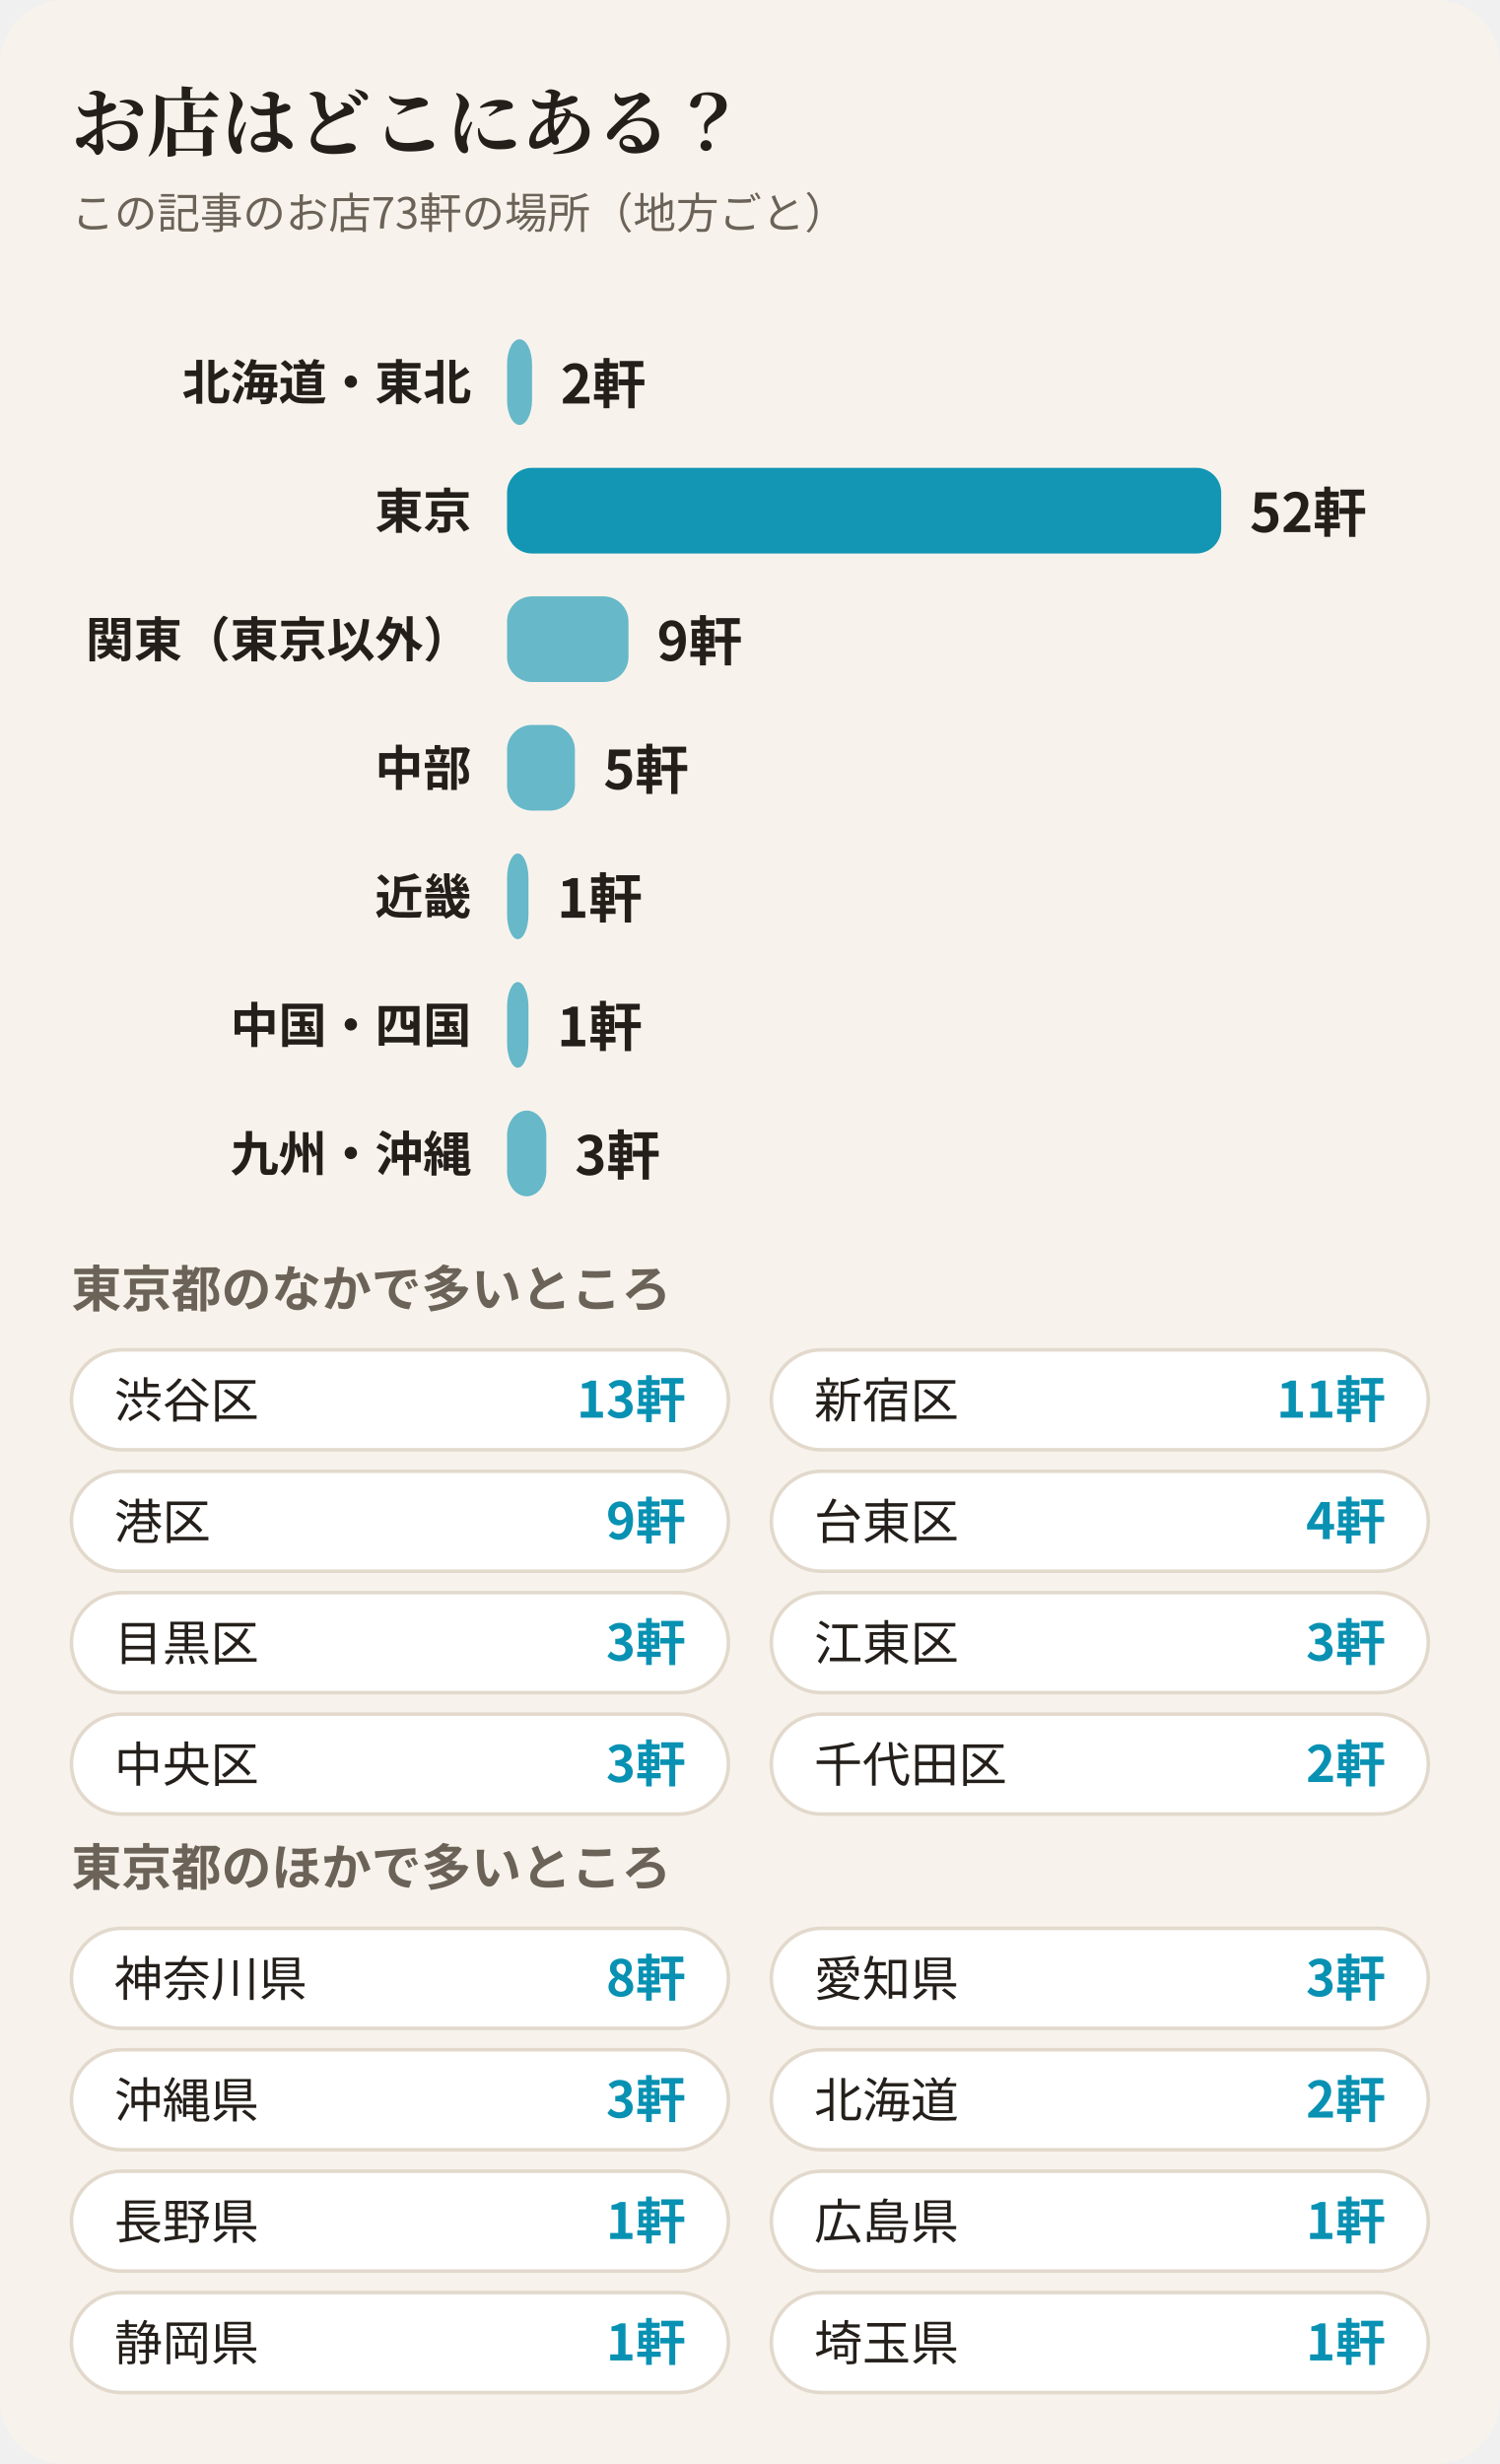
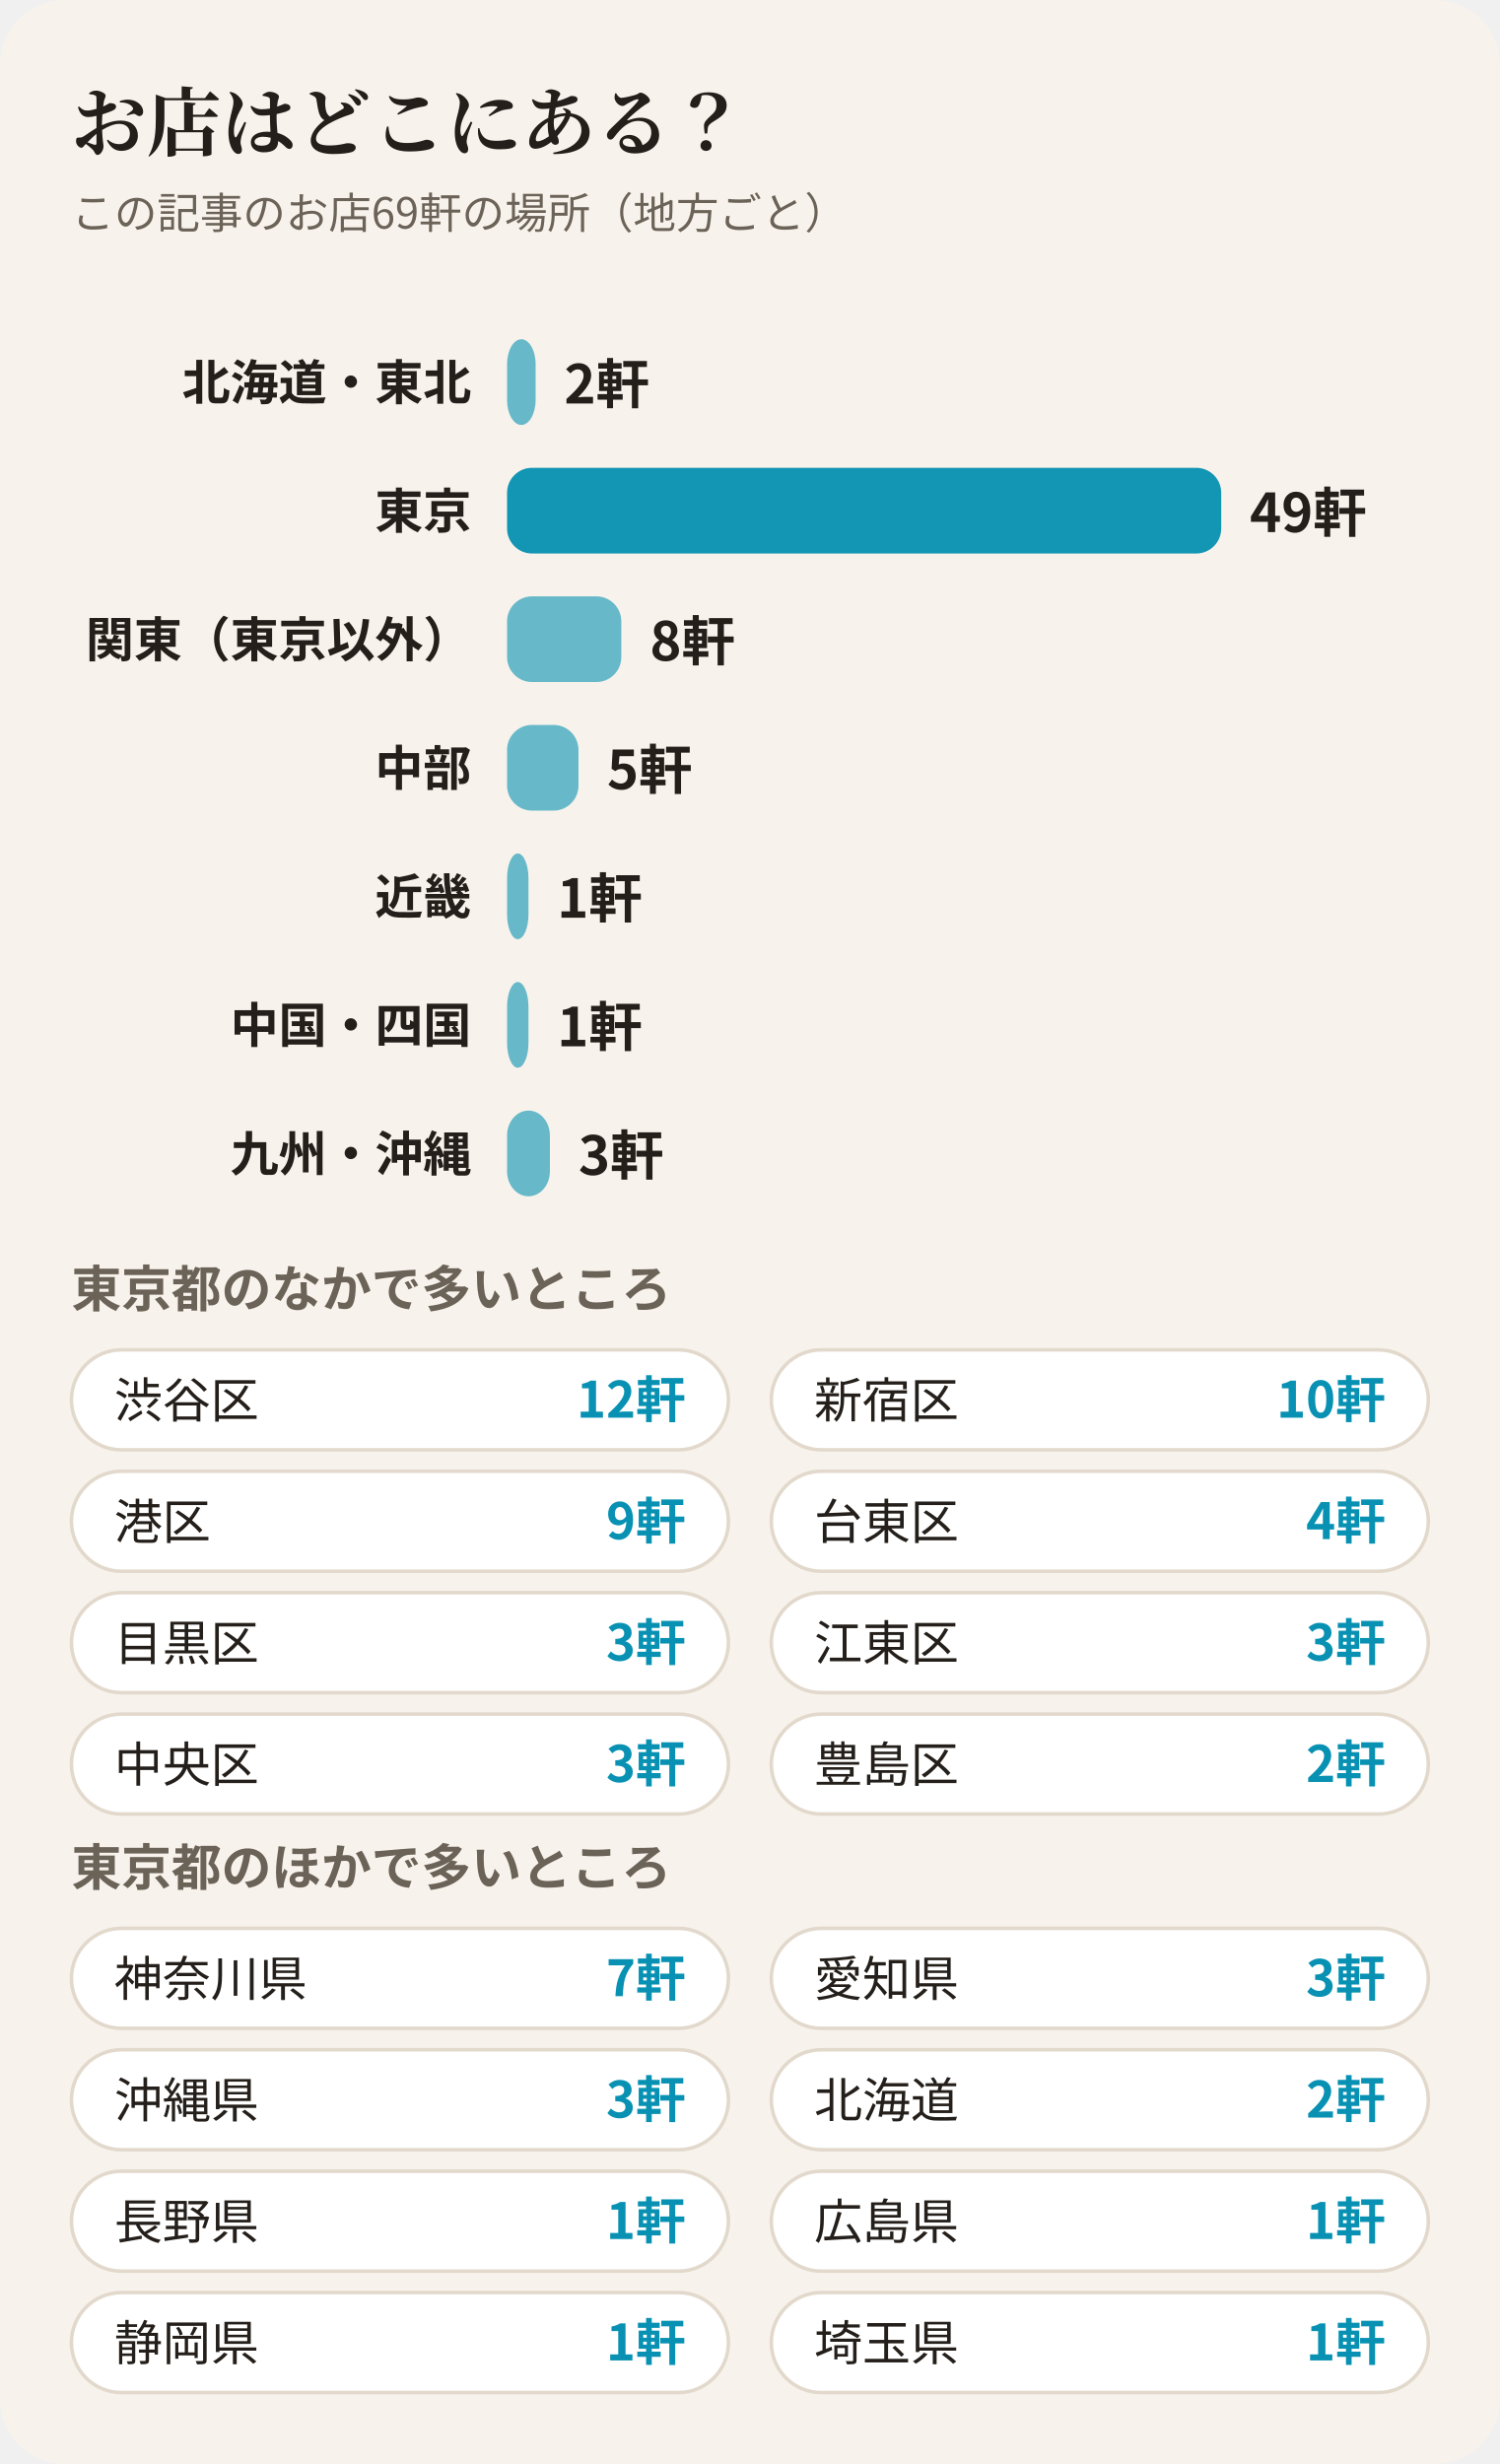
<svg xmlns="http://www.w3.org/2000/svg" viewBox="0 0 420 690" width="420" height="690" font-family="'Hiragino Sans','Noto Sans CJK JP','Noto Sans JP',sans-serif">
  <rect width="420" height="690" rx="18" fill="#F7F3EC" />
  <text x="20" y="42" font-size="21" font-weight="800" fill="#241F1A" font-family="'Hiragino Mincho ProN','Noto Serif CJK JP','Noto Serif JP',serif">お店はどこにある？</text>
-   <text x="20" y="64" font-size="12" fill="#6B6258">この記事のお店73軒の場所（地方ごと）</text>
+   <text x="20" y="64" font-size="12" fill="#6B6258">この記事のお店69軒の場所（地方ごと）</text>
  <text x="132" y="112" font-size="13.5" font-weight="700" text-anchor="end" fill="#241F1A">北海道・東北</text>
-   <rect x="142" y="95" width="7" height="24" rx="7" fill="#0891b2" fill-opacity="0.6" />
-   <text x="157" y="113" font-size="15" font-weight="800" fill="#241F1A">2軒</text>
+   <rect x="142" y="95" width="8" height="24" rx="7" fill="#0891b2" fill-opacity="0.6" />
+   <text x="158" y="113" font-size="15" font-weight="800" fill="#241F1A">2軒</text>
  <text x="132" y="148" font-size="13.5" font-weight="700" text-anchor="end" fill="#241F1A">東京</text>
  <rect x="142" y="131" width="200" height="24" rx="7" fill="#0891b2" fill-opacity="0.95" />
-   <text x="350" y="149" font-size="15" font-weight="800" fill="#241F1A">52軒</text>
+   <text x="350" y="149" font-size="15" font-weight="800" fill="#241F1A">49軒</text>
  <text x="132" y="184" font-size="13.5" font-weight="700" text-anchor="end" fill="#241F1A">関東（東京以外）</text>
-   <rect x="142" y="167" width="34" height="24" rx="7" fill="#0891b2" fill-opacity="0.6" />
-   <text x="184" y="185" font-size="15" font-weight="800" fill="#241F1A">9軒</text>
+   <rect x="142" y="167" width="32" height="24" rx="7" fill="#0891b2" fill-opacity="0.6" />
+   <text x="182" y="185" font-size="15" font-weight="800" fill="#241F1A">8軒</text>
  <text x="132" y="220" font-size="13.5" font-weight="700" text-anchor="end" fill="#241F1A">中部</text>
-   <rect x="142" y="203" width="19" height="24" rx="7" fill="#0891b2" fill-opacity="0.6" />
-   <text x="169" y="221" font-size="15" font-weight="800" fill="#241F1A">5軒</text>
+   <rect x="142" y="203" width="20" height="24" rx="7" fill="#0891b2" fill-opacity="0.6" />
+   <text x="170" y="221" font-size="15" font-weight="800" fill="#241F1A">5軒</text>
  <text x="132" y="256" font-size="13.5" font-weight="700" text-anchor="end" fill="#241F1A">近畿</text>
  <rect x="142" y="239" width="6" height="24" rx="7" fill="#0891b2" fill-opacity="0.6" />
  <text x="156" y="257" font-size="15" font-weight="800" fill="#241F1A">1軒</text>
  <text x="132" y="292" font-size="13.5" font-weight="700" text-anchor="end" fill="#241F1A">中国・四国</text>
  <rect x="142" y="275" width="6" height="24" rx="7" fill="#0891b2" fill-opacity="0.6" />
  <text x="156" y="293" font-size="15" font-weight="800" fill="#241F1A">1軒</text>
  <text x="132" y="328" font-size="13.5" font-weight="700" text-anchor="end" fill="#241F1A">九州・沖縄</text>
-   <rect x="142" y="311" width="11" height="24" rx="7" fill="#0891b2" fill-opacity="0.6" />
-   <text x="161" y="329" font-size="15" font-weight="800" fill="#241F1A">3軒</text>
+   <rect x="142" y="311" width="12" height="24" rx="7" fill="#0891b2" fill-opacity="0.6" />
+   <text x="162" y="329" font-size="15" font-weight="800" fill="#241F1A">3軒</text>
  <text x="20" y="366" font-size="14" font-weight="700" fill="#6B6258">東京都のなかで多いところ</text>
  <rect x="20" y="378" width="184" height="28" rx="14" fill="#fff" stroke="#E2D9CC" />
  <text x="32" y="397" font-size="13.5" fill="#241F1A">渋谷区</text>
-   <text x="192" y="397" font-size="14" font-weight="800" text-anchor="end" fill="#0891b2">13軒</text>
+   <text x="192" y="397" font-size="14" font-weight="800" text-anchor="end" fill="#0891b2">12軒</text>
  <rect x="216" y="378" width="184" height="28" rx="14" fill="#fff" stroke="#E2D9CC" />
  <text x="228" y="397" font-size="13.5" fill="#241F1A">新宿区</text>
-   <text x="388" y="397" font-size="14" font-weight="800" text-anchor="end" fill="#0891b2">11軒</text>
+   <text x="388" y="397" font-size="14" font-weight="800" text-anchor="end" fill="#0891b2">10軒</text>
  <rect x="20" y="412" width="184" height="28" rx="14" fill="#fff" stroke="#E2D9CC" />
  <text x="32" y="431" font-size="13.5" fill="#241F1A">港区</text>
  <text x="192" y="431" font-size="14" font-weight="800" text-anchor="end" fill="#0891b2">9軒</text>
  <rect x="216" y="412" width="184" height="28" rx="14" fill="#fff" stroke="#E2D9CC" />
  <text x="228" y="431" font-size="13.5" fill="#241F1A">台東区</text>
  <text x="388" y="431" font-size="14" font-weight="800" text-anchor="end" fill="#0891b2">4軒</text>
  <rect x="20" y="446" width="184" height="28" rx="14" fill="#fff" stroke="#E2D9CC" />
  <text x="32" y="465" font-size="13.5" fill="#241F1A">目黒区</text>
  <text x="192" y="465" font-size="14" font-weight="800" text-anchor="end" fill="#0891b2">3軒</text>
  <rect x="216" y="446" width="184" height="28" rx="14" fill="#fff" stroke="#E2D9CC" />
  <text x="228" y="465" font-size="13.5" fill="#241F1A">江東区</text>
  <text x="388" y="465" font-size="14" font-weight="800" text-anchor="end" fill="#0891b2">3軒</text>
  <rect x="20" y="480" width="184" height="28" rx="14" fill="#fff" stroke="#E2D9CC" />
  <text x="32" y="499" font-size="13.5" fill="#241F1A">中央区</text>
  <text x="192" y="499" font-size="14" font-weight="800" text-anchor="end" fill="#0891b2">3軒</text>
  <rect x="216" y="480" width="184" height="28" rx="14" fill="#fff" stroke="#E2D9CC" />
-   <text x="228" y="499" font-size="13.5" fill="#241F1A">千代田区</text>
+   <text x="228" y="499" font-size="13.5" fill="#241F1A">豊島区</text>
  <text x="388" y="499" font-size="14" font-weight="800" text-anchor="end" fill="#0891b2">2軒</text>
  <text x="20" y="528" font-size="14" font-weight="700" fill="#6B6258">東京都のほかで多いところ</text>
  <rect x="20" y="540" width="184" height="28" rx="14" fill="#fff" stroke="#E2D9CC" />
  <text x="32" y="559" font-size="13.5" fill="#241F1A">神奈川県</text>
-   <text x="192" y="559" font-size="14" font-weight="800" text-anchor="end" fill="#0891b2">8軒</text>
+   <text x="192" y="559" font-size="14" font-weight="800" text-anchor="end" fill="#0891b2">7軒</text>
  <rect x="216" y="540" width="184" height="28" rx="14" fill="#fff" stroke="#E2D9CC" />
  <text x="228" y="559" font-size="13.5" fill="#241F1A">愛知県</text>
  <text x="388" y="559" font-size="14" font-weight="800" text-anchor="end" fill="#0891b2">3軒</text>
  <rect x="20" y="574" width="184" height="28" rx="14" fill="#fff" stroke="#E2D9CC" />
  <text x="32" y="593" font-size="13.5" fill="#241F1A">沖縄県</text>
  <text x="192" y="593" font-size="14" font-weight="800" text-anchor="end" fill="#0891b2">3軒</text>
  <rect x="216" y="574" width="184" height="28" rx="14" fill="#fff" stroke="#E2D9CC" />
  <text x="228" y="593" font-size="13.5" fill="#241F1A">北海道</text>
  <text x="388" y="593" font-size="14" font-weight="800" text-anchor="end" fill="#0891b2">2軒</text>
  <rect x="20" y="608" width="184" height="28" rx="14" fill="#fff" stroke="#E2D9CC" />
  <text x="32" y="627" font-size="13.5" fill="#241F1A">長野県</text>
  <text x="192" y="627" font-size="14" font-weight="800" text-anchor="end" fill="#0891b2">1軒</text>
  <rect x="216" y="608" width="184" height="28" rx="14" fill="#fff" stroke="#E2D9CC" />
  <text x="228" y="627" font-size="13.5" fill="#241F1A">広島県</text>
  <text x="388" y="627" font-size="14" font-weight="800" text-anchor="end" fill="#0891b2">1軒</text>
  <rect x="20" y="642" width="184" height="28" rx="14" fill="#fff" stroke="#E2D9CC" />
  <text x="32" y="661" font-size="13.5" fill="#241F1A">静岡県</text>
  <text x="192" y="661" font-size="14" font-weight="800" text-anchor="end" fill="#0891b2">1軒</text>
  <rect x="216" y="642" width="184" height="28" rx="14" fill="#fff" stroke="#E2D9CC" />
  <text x="228" y="661" font-size="13.5" fill="#241F1A">埼玉県</text>
  <text x="388" y="661" font-size="14" font-weight="800" text-anchor="end" fill="#0891b2">1軒</text>
</svg>
